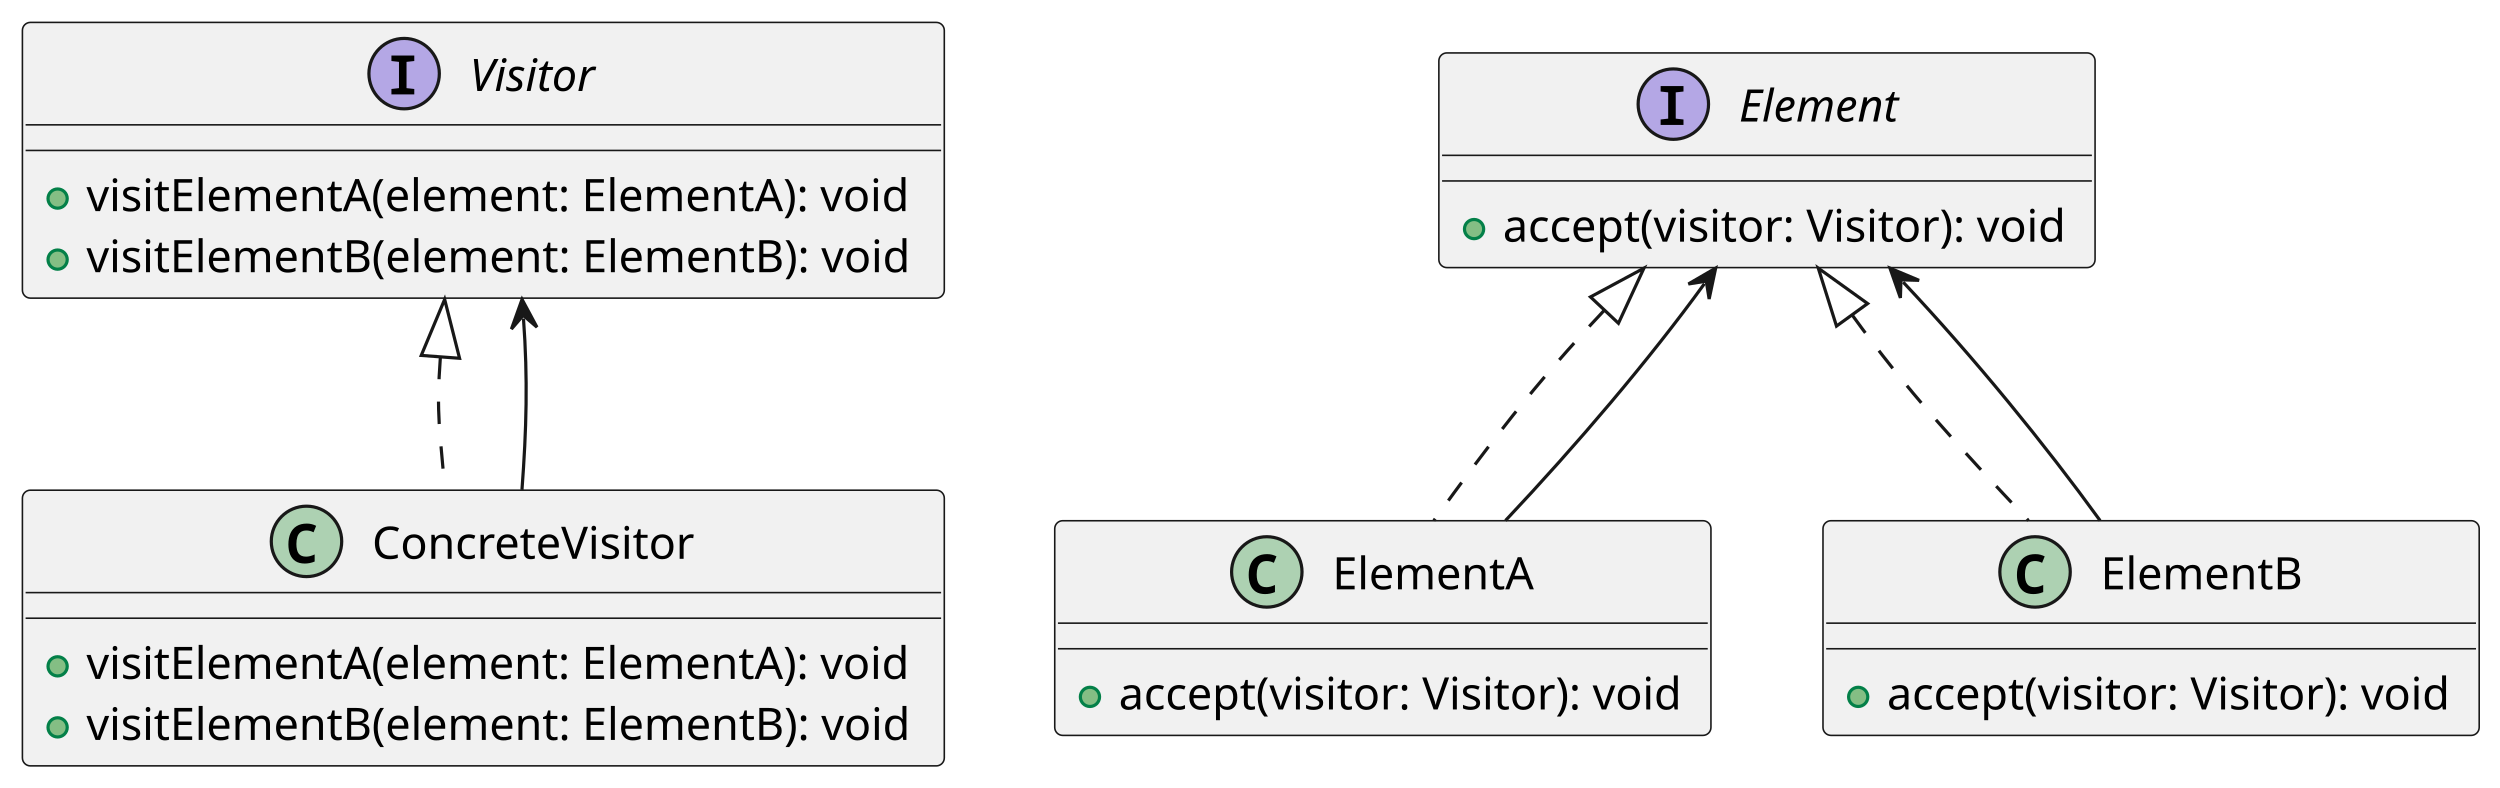
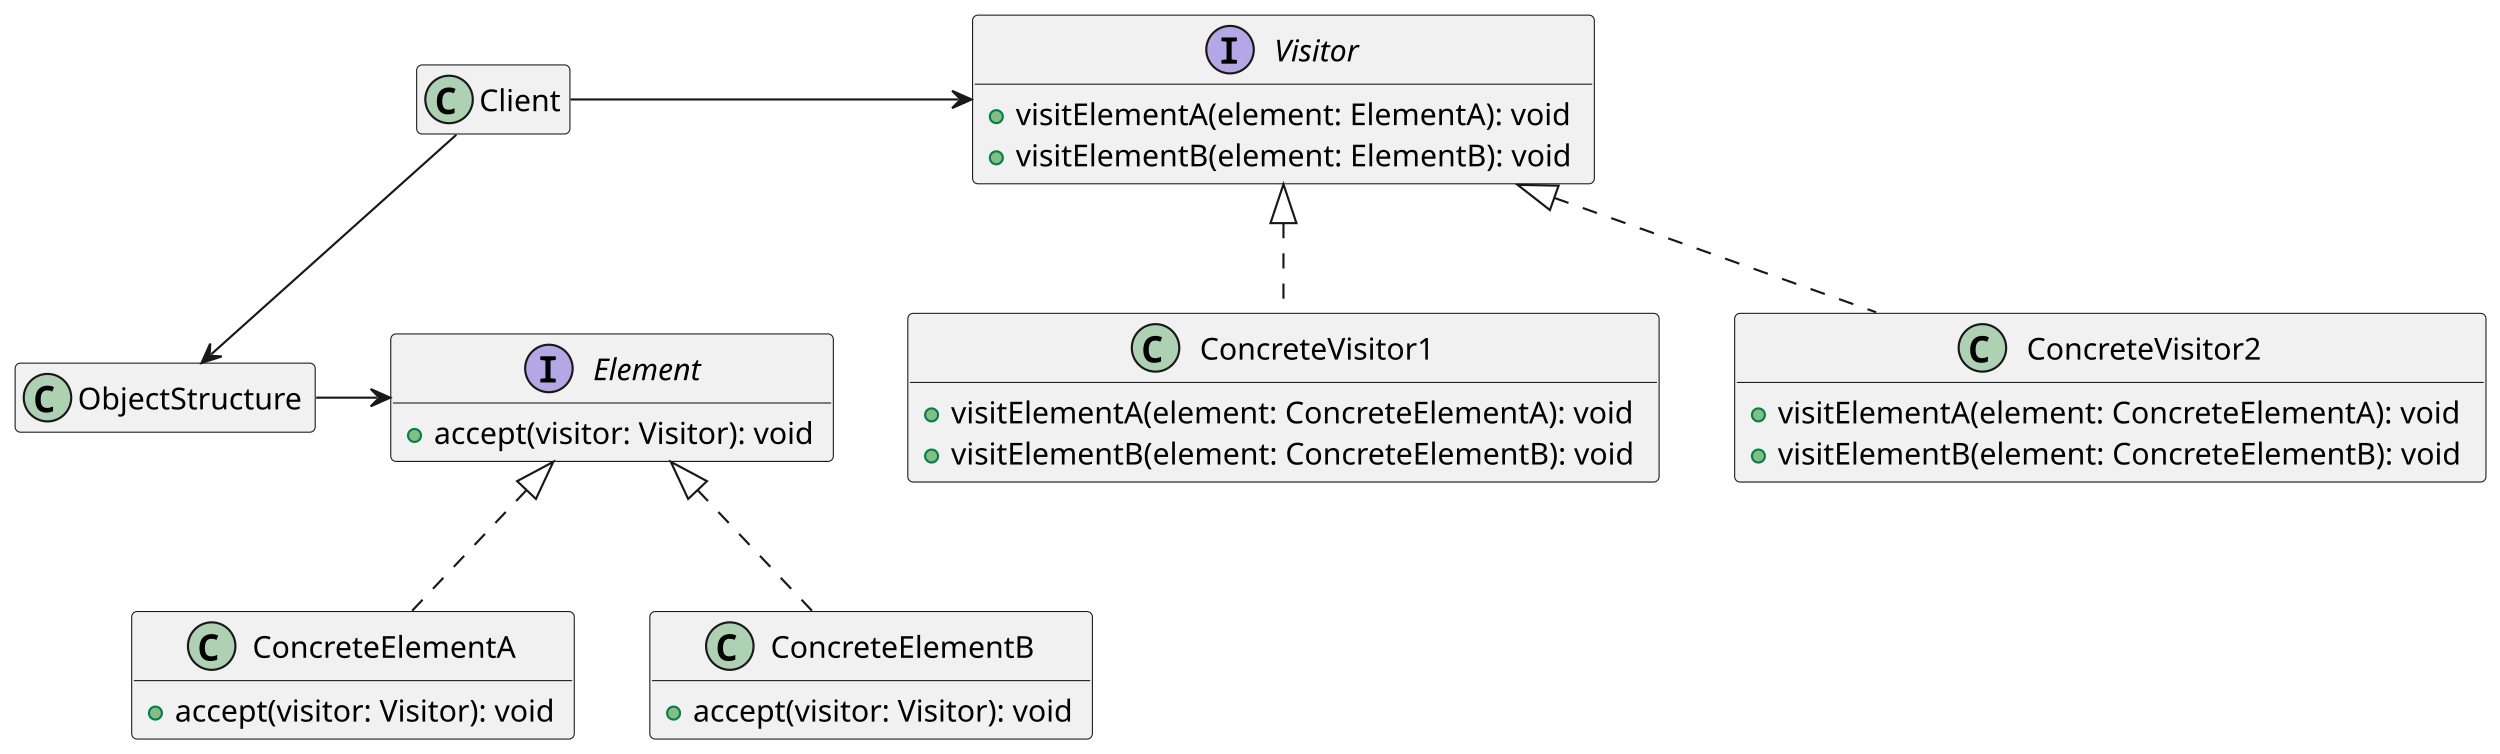
- <svg xmlns="http://www.w3.org/2000/svg" contentStyleType="text/css" height="246px" preserveAspectRatio="none" style="width:781px;height:246px;background:#FFFFFF;" version="1.1" viewBox="0 0 781 246" width="781px" zoomAndPan="magnify">
+ <svg xmlns="http://www.w3.org/2000/svg" contentStyleType="text/css" height="349px" preserveAspectRatio="none" style="width:1158px;height:349px;background:#FFFFFF;" version="1.1" viewBox="0 0 1158 349" width="1158px" zoomAndPan="magnify">
  <defs />
  <g>
    <g id="elem_Visitor">
-       <rect codeLine="1" fill="#F1F1F1" height="86.136" id="Visitor" rx="2.5" ry="2.5" style="stroke:#181818;stroke-width:0.5;" width="288" x="7" y="7" />
-       <ellipse cx="126.25" cy="23" fill="#B4A7E5" rx="11" ry="11" style="stroke:#181818;stroke-width:1.0;" />
-       <path d="M122.281,29.5 L122.281,27.797 L124.641,27.531 L124.641,19.328 L122.281,19.062 L122.281,17.359 L129.422,17.359 L129.422,19.062 L127,19.328 L127,27.531 L129.422,27.797 L129.422,29.5 L122.281,29.5 Z " fill="#000000" />
-       <text fill="#000000" font-family="sans-serif" font-size="14" font-style="italic" lengthAdjust="spacing" textLength="41" x="146.75" y="28.432">Visitor</text>
-       <line style="stroke:#181818;stroke-width:0.5;" x1="8" x2="294" y1="39" y2="39" />
-       <line style="stroke:#181818;stroke-width:0.5;" x1="8" x2="294" y1="47" y2="47" />
-       <ellipse cx="18" cy="62.034" fill="#84BE84" rx="3" ry="3" style="stroke:#038048;stroke-width:1.0;" />
-       <text fill="#000000" font-family="sans-serif" font-size="14" lengthAdjust="spacing" textLength="262" x="27" y="65.966">visitElementA(element: ElementA): void</text>
-       <ellipse cx="18" cy="81.102" fill="#84BE84" rx="3" ry="3" style="stroke:#038048;stroke-width:1.0;" />
-       <text fill="#000000" font-family="sans-serif" font-size="14" lengthAdjust="spacing" textLength="262" x="27" y="85.034">visitElementB(element: ElementB): void</text>
+       <rect codeLine="3" fill="#F1F1F1" height="78.136" id="Visitor" rx="2.5" ry="2.5" style="stroke:#181818;stroke-width:0.5;" width="288" x="450.5" y="7" />
+       <ellipse cx="569.75" cy="23" fill="#B4A7E5" rx="11" ry="11" style="stroke:#181818;stroke-width:1.0;" />
+       <path d="M565.781,29.5 L565.781,27.797 L568.141,27.531 L568.141,19.328 L565.781,19.062 L565.781,17.359 L572.922,17.359 L572.922,19.062 L570.5,19.328 L570.5,27.531 L572.922,27.797 L572.922,29.5 L565.781,29.5 Z " fill="#000000" />
+       <text fill="#000000" font-family="sans-serif" font-size="14" font-style="italic" lengthAdjust="spacing" textLength="41" x="590.25" y="28.432">Visitor</text>
+       <line style="stroke:#181818;stroke-width:0.5;" x1="451.5" x2="737.5" y1="39" y2="39" />
+       <ellipse cx="461.5" cy="54.034" fill="#84BE84" rx="3" ry="3" style="stroke:#038048;stroke-width:1.0;" />
+       <text fill="#000000" font-family="sans-serif" font-size="14" lengthAdjust="spacing" textLength="262" x="470.5" y="57.966">visitElementA(element: ElementA): void</text>
+       <ellipse cx="461.5" cy="73.102" fill="#84BE84" rx="3" ry="3" style="stroke:#038048;stroke-width:1.0;" />
+       <text fill="#000000" font-family="sans-serif" font-size="14" lengthAdjust="spacing" textLength="262" x="470.5" y="77.034">visitElementB(element: ElementB): void</text>
    </g>
    <g id="elem_Element">
-       <rect codeLine="6" fill="#F1F1F1" height="67.068" id="Element" rx="2.5" ry="2.5" style="stroke:#181818;stroke-width:0.5;" width="205" x="449.5" y="16.53" />
-       <ellipse cx="522.75" cy="32.53" fill="#B4A7E5" rx="11" ry="11" style="stroke:#181818;stroke-width:1.0;" />
-       <path d="M518.781,39.03 L518.781,37.327 L521.141,37.061 L521.141,28.858 L518.781,28.593 L518.781,26.889 L525.922,26.889 L525.922,28.593 L523.5,28.858 L523.5,37.061 L525.922,37.327 L525.922,39.03 L518.781,39.03 Z " fill="#000000" />
-       <text fill="#000000" font-family="sans-serif" font-size="14" font-style="italic" lengthAdjust="spacing" textLength="50" x="543.25" y="37.962">Element</text>
-       <line style="stroke:#181818;stroke-width:0.5;" x1="450.5" x2="653.5" y1="48.53" y2="48.53" />
-       <line style="stroke:#181818;stroke-width:0.5;" x1="450.5" x2="653.5" y1="56.53" y2="56.53" />
-       <ellipse cx="460.5" cy="71.564" fill="#84BE84" rx="3" ry="3" style="stroke:#038048;stroke-width:1.0;" />
-       <text fill="#000000" font-family="sans-serif" font-size="14" lengthAdjust="spacing" textLength="179" x="469.5" y="75.496">accept(visitor: Visitor): void</text>
+       <rect codeLine="8" fill="#F1F1F1" height="59.068" id="Element" rx="2.5" ry="2.5" style="stroke:#181818;stroke-width:0.5;" width="205" x="181" y="154.67" />
+       <ellipse cx="254.25" cy="170.67" fill="#B4A7E5" rx="11" ry="11" style="stroke:#181818;stroke-width:1.0;" />
+       <path d="M250.281,177.17 L250.281,175.467 L252.641,175.201 L252.641,166.998 L250.281,166.732 L250.281,165.029 L257.422,165.029 L257.422,166.732 L255,166.998 L255,175.201 L257.422,175.467 L257.422,177.17 L250.281,177.17 Z " fill="#000000" />
+       <text fill="#000000" font-family="sans-serif" font-size="14" font-style="italic" lengthAdjust="spacing" textLength="50" x="274.75" y="176.102">Element</text>
+       <line style="stroke:#181818;stroke-width:0.5;" x1="182" x2="385" y1="186.67" y2="186.67" />
+       <ellipse cx="192" cy="201.704" fill="#84BE84" rx="3" ry="3" style="stroke:#038048;stroke-width:1.0;" />
+       <text fill="#000000" font-family="sans-serif" font-size="14" lengthAdjust="spacing" textLength="179" x="201" y="205.636">accept(visitor: Visitor): void</text>
    </g>
-     <g id="elem_ConcreteVisitor">
-       <rect codeLine="10" fill="#F1F1F1" height="86.136" id="ConcreteVisitor" rx="2.5" ry="2.5" style="stroke:#181818;stroke-width:0.5;" width="288" x="7" y="153.13" />
-       <ellipse cx="95.75" cy="169.13" fill="#ADD1B2" rx="11" ry="11" style="stroke:#181818;stroke-width:1.0;" />
-       <path d="M95.219,176.052 Q93.469,176.052 92.328,175.317 Q91.203,174.567 90.641,173.224 Q90.094,171.864 90.094,170.067 Q90.094,168.036 90.75,166.583 Q91.406,165.13 92.688,164.349 Q93.969,163.567 95.844,163.567 Q96.734,163.567 97.406,163.755 Q98.078,163.927 98.766,164.271 L97.953,166.286 Q97.328,165.974 96.781,165.849 Q96.25,165.724 95.766,165.724 Q94.594,165.724 93.891,166.255 Q93.188,166.786 92.891,167.739 Q92.594,168.692 92.594,169.958 Q92.594,171.974 93.312,172.942 Q94.031,173.896 95.625,173.896 Q96.219,173.896 96.844,173.739 Q97.469,173.583 98.297,173.208 L98.297,175.427 Q97.562,175.739 96.766,175.896 Q95.984,176.052 95.219,176.052 Z " fill="#000000" />
-       <text fill="#000000" font-family="sans-serif" font-size="14" lengthAdjust="spacing" textLength="102" x="116.25" y="174.562">ConcreteVisitor</text>
-       <line style="stroke:#181818;stroke-width:0.5;" x1="8" x2="294" y1="185.13" y2="185.13" />
-       <line style="stroke:#181818;stroke-width:0.5;" x1="8" x2="294" y1="193.13" y2="193.13" />
-       <ellipse cx="18" cy="208.164" fill="#84BE84" rx="3" ry="3" style="stroke:#038048;stroke-width:1.0;" />
-       <text fill="#000000" font-family="sans-serif" font-size="14" lengthAdjust="spacing" textLength="262" x="27" y="212.096">visitElementA(element: ElementA): void</text>
-       <ellipse cx="18" cy="227.232" fill="#84BE84" rx="3" ry="3" style="stroke:#038048;stroke-width:1.0;" />
-       <text fill="#000000" font-family="sans-serif" font-size="14" lengthAdjust="spacing" textLength="262" x="27" y="231.164">visitElementB(element: ElementB): void</text>
+     <g id="elem_ConcreteVisitor1">
+       <rect codeLine="12" fill="#F1F1F1" height="78.136" id="ConcreteVisitor1" rx="2.5" ry="2.5" style="stroke:#181818;stroke-width:0.5;" width="348" x="420.5" y="145.14" />
+       <ellipse cx="535.25" cy="161.14" fill="#ADD1B2" rx="11" ry="11" style="stroke:#181818;stroke-width:1.0;" />
+       <path d="M534.719,168.062 Q532.969,168.062 531.828,167.327 Q530.703,166.577 530.141,165.234 Q529.594,163.874 529.594,162.077 Q529.594,160.046 530.25,158.593 Q530.906,157.14 532.188,156.359 Q533.469,155.577 535.344,155.577 Q536.234,155.577 536.906,155.765 Q537.578,155.937 538.266,156.281 L537.453,158.296 Q536.828,157.984 536.281,157.859 Q535.75,157.734 535.266,157.734 Q534.094,157.734 533.391,158.265 Q532.688,158.796 532.391,159.749 Q532.094,160.702 532.094,161.968 Q532.094,163.984 532.812,164.952 Q533.531,165.906 535.125,165.906 Q535.719,165.906 536.344,165.749 Q536.969,165.593 537.797,165.218 L537.797,167.437 Q537.062,167.749 536.266,167.906 Q535.484,168.062 534.719,168.062 Z " fill="#000000" />
+       <text fill="#000000" font-family="sans-serif" font-size="14" lengthAdjust="spacing" textLength="110" x="555.75" y="166.572">ConcreteVisitor1</text>
+       <line style="stroke:#181818;stroke-width:0.5;" x1="421.5" x2="767.5" y1="177.14" y2="177.14" />
+       <ellipse cx="431.5" cy="192.174" fill="#84BE84" rx="3" ry="3" style="stroke:#038048;stroke-width:1.0;" />
+       <text fill="#000000" font-family="sans-serif" font-size="14" lengthAdjust="spacing" textLength="322" x="440.5" y="196.106">visitElementA(element: ConcreteElementA): void</text>
+       <ellipse cx="431.5" cy="211.242" fill="#84BE84" rx="3" ry="3" style="stroke:#038048;stroke-width:1.0;" />
+       <text fill="#000000" font-family="sans-serif" font-size="14" lengthAdjust="spacing" textLength="322" x="440.5" y="215.174">visitElementB(element: ConcreteElementB): void</text>
    </g>
-     <g id="elem_ElementA">
-       <rect codeLine="15" fill="#F1F1F1" height="67.068" id="ElementA" rx="2.5" ry="2.5" style="stroke:#181818;stroke-width:0.5;" width="205" x="329.5" y="162.67" />
-       <ellipse cx="395.75" cy="178.67" fill="#ADD1B2" rx="11" ry="11" style="stroke:#181818;stroke-width:1.0;" />
-       <path d="M395.219,185.592 Q393.469,185.592 392.328,184.857 Q391.203,184.107 390.641,182.764 Q390.094,181.404 390.094,179.607 Q390.094,177.576 390.75,176.123 Q391.406,174.67 392.688,173.889 Q393.969,173.107 395.844,173.107 Q396.734,173.107 397.406,173.295 Q398.078,173.467 398.766,173.811 L397.953,175.826 Q397.328,175.514 396.781,175.389 Q396.25,175.264 395.766,175.264 Q394.594,175.264 393.891,175.795 Q393.188,176.326 392.891,177.279 Q392.594,178.232 392.594,179.498 Q392.594,181.514 393.312,182.482 Q394.031,183.436 395.625,183.436 Q396.219,183.436 396.844,183.279 Q397.469,183.123 398.297,182.748 L398.297,184.967 Q397.562,185.279 396.766,185.436 Q395.984,185.592 395.219,185.592 Z " fill="#000000" />
-       <text fill="#000000" font-family="sans-serif" font-size="14" lengthAdjust="spacing" textLength="64" x="416.25" y="184.102">ElementA</text>
-       <line style="stroke:#181818;stroke-width:0.5;" x1="330.5" x2="533.5" y1="194.67" y2="194.67" />
-       <line style="stroke:#181818;stroke-width:0.5;" x1="330.5" x2="533.5" y1="202.67" y2="202.67" />
-       <ellipse cx="340.5" cy="217.704" fill="#84BE84" rx="3" ry="3" style="stroke:#038048;stroke-width:1.0;" />
-       <text fill="#000000" font-family="sans-serif" font-size="14" lengthAdjust="spacing" textLength="179" x="349.5" y="221.636">accept(visitor: Visitor): void</text>
+     <g id="elem_ConcreteVisitor2">
+       <rect codeLine="16" fill="#F1F1F1" height="78.136" id="ConcreteVisitor2" rx="2.5" ry="2.5" style="stroke:#181818;stroke-width:0.5;" width="348" x="803.5" y="145.14" />
+       <ellipse cx="918.25" cy="161.14" fill="#ADD1B2" rx="11" ry="11" style="stroke:#181818;stroke-width:1.0;" />
+       <path d="M917.719,168.062 Q915.969,168.062 914.828,167.327 Q913.703,166.577 913.141,165.234 Q912.594,163.874 912.594,162.077 Q912.594,160.046 913.25,158.593 Q913.906,157.14 915.188,156.359 Q916.469,155.577 918.344,155.577 Q919.234,155.577 919.906,155.765 Q920.578,155.937 921.266,156.281 L920.453,158.296 Q919.828,157.984 919.281,157.859 Q918.75,157.734 918.266,157.734 Q917.094,157.734 916.391,158.265 Q915.688,158.796 915.391,159.749 Q915.094,160.702 915.094,161.968 Q915.094,163.984 915.812,164.952 Q916.531,165.906 918.125,165.906 Q918.719,165.906 919.344,165.749 Q919.969,165.593 920.797,165.218 L920.797,167.437 Q920.062,167.749 919.266,167.906 Q918.484,168.062 917.719,168.062 Z " fill="#000000" />
+       <text fill="#000000" font-family="sans-serif" font-size="14" lengthAdjust="spacing" textLength="110" x="938.75" y="166.572">ConcreteVisitor2</text>
+       <line style="stroke:#181818;stroke-width:0.5;" x1="804.5" x2="1150.5" y1="177.14" y2="177.14" />
+       <ellipse cx="814.5" cy="192.174" fill="#84BE84" rx="3" ry="3" style="stroke:#038048;stroke-width:1.0;" />
+       <text fill="#000000" font-family="sans-serif" font-size="14" lengthAdjust="spacing" textLength="322" x="823.5" y="196.106">visitElementA(element: ConcreteElementA): void</text>
+       <ellipse cx="814.5" cy="211.242" fill="#84BE84" rx="3" ry="3" style="stroke:#038048;stroke-width:1.0;" />
+       <text fill="#000000" font-family="sans-serif" font-size="14" lengthAdjust="spacing" textLength="322" x="823.5" y="215.174">visitElementB(element: ConcreteElementB): void</text>
    </g>
-     <g id="elem_ElementB">
-       <rect codeLine="19" fill="#F1F1F1" height="67.068" id="ElementB" rx="2.5" ry="2.5" style="stroke:#181818;stroke-width:0.5;" width="205" x="569.5" y="162.67" />
-       <ellipse cx="635.75" cy="178.67" fill="#ADD1B2" rx="11" ry="11" style="stroke:#181818;stroke-width:1.0;" />
-       <path d="M635.219,185.592 Q633.469,185.592 632.328,184.857 Q631.203,184.107 630.641,182.764 Q630.094,181.404 630.094,179.607 Q630.094,177.576 630.75,176.123 Q631.406,174.67 632.688,173.889 Q633.969,173.107 635.844,173.107 Q636.734,173.107 637.406,173.295 Q638.078,173.467 638.766,173.811 L637.953,175.826 Q637.328,175.514 636.781,175.389 Q636.25,175.264 635.766,175.264 Q634.594,175.264 633.891,175.795 Q633.188,176.326 632.891,177.279 Q632.594,178.232 632.594,179.498 Q632.594,181.514 633.312,182.482 Q634.031,183.436 635.625,183.436 Q636.219,183.436 636.844,183.279 Q637.469,183.123 638.297,182.748 L638.297,184.967 Q637.562,185.279 636.766,185.436 Q635.984,185.592 635.219,185.592 Z " fill="#000000" />
-       <text fill="#000000" font-family="sans-serif" font-size="14" lengthAdjust="spacing" textLength="64" x="656.25" y="184.102">ElementB</text>
-       <line style="stroke:#181818;stroke-width:0.5;" x1="570.5" x2="773.5" y1="194.67" y2="194.67" />
-       <line style="stroke:#181818;stroke-width:0.5;" x1="570.5" x2="773.5" y1="202.67" y2="202.67" />
-       <ellipse cx="580.5" cy="217.704" fill="#84BE84" rx="3" ry="3" style="stroke:#038048;stroke-width:1.0;" />
-       <text fill="#000000" font-family="sans-serif" font-size="14" lengthAdjust="spacing" textLength="179" x="589.5" y="221.636">accept(visitor: Visitor): void</text>
+     <g id="elem_ConcreteElementA">
+       <rect codeLine="21" fill="#F1F1F1" height="59.068" id="ConcreteElementA" rx="2.5" ry="2.5" style="stroke:#181818;stroke-width:0.5;" width="205" x="61" y="283.27" />
+       <ellipse cx="98.05" cy="299.27" fill="#ADD1B2" rx="11" ry="11" style="stroke:#181818;stroke-width:1.0;" />
+       <path d="M97.519,306.192 Q95.769,306.192 94.628,305.457 Q93.503,304.707 92.941,303.364 Q92.394,302.004 92.394,300.207 Q92.394,298.176 93.05,296.723 Q93.706,295.27 94.987,294.489 Q96.269,293.707 98.144,293.707 Q99.034,293.707 99.706,293.895 Q100.378,294.067 101.066,294.411 L100.253,296.426 Q99.628,296.114 99.081,295.989 Q98.55,295.864 98.066,295.864 Q96.894,295.864 96.191,296.395 Q95.487,296.926 95.191,297.879 Q94.894,298.832 94.894,300.098 Q94.894,302.114 95.612,303.082 Q96.331,304.036 97.925,304.036 Q98.519,304.036 99.144,303.879 Q99.769,303.723 100.597,303.348 L100.597,305.567 Q99.862,305.879 99.066,306.036 Q98.284,306.192 97.519,306.192 Z " fill="#000000" />
+       <text fill="#000000" font-family="sans-serif" font-size="14" lengthAdjust="spacing" textLength="124" x="116.95" y="304.702">ConcreteElementA</text>
+       <line style="stroke:#181818;stroke-width:0.5;" x1="62" x2="265" y1="315.27" y2="315.27" />
+       <ellipse cx="72" cy="330.304" fill="#84BE84" rx="3" ry="3" style="stroke:#038048;stroke-width:1.0;" />
+       <text fill="#000000" font-family="sans-serif" font-size="14" lengthAdjust="spacing" textLength="179" x="81" y="334.236">accept(visitor: Visitor): void</text>
    </g>
-     <g id="link_Visitor_ConcreteVisitor">
-       <path d="M137.581,111.481 C136.191,130.251 137.53,134.31 138.94,153.04 " fill="none" id="Visitor-backto-ConcreteVisitor" style="stroke:#181818;stroke-width:1.0;stroke-dasharray:7.0,7.0;" />
-       <polygon fill="none" points="138.91,93.53,131.597,111.038,143.564,111.924,138.91,93.53" style="stroke:#181818;stroke-width:1.0;" />
+     <g id="elem_ConcreteElementB">
+       <rect codeLine="25" fill="#F1F1F1" height="59.068" id="ConcreteElementB" rx="2.5" ry="2.5" style="stroke:#181818;stroke-width:0.5;" width="205" x="301" y="283.27" />
+       <ellipse cx="338.05" cy="299.27" fill="#ADD1B2" rx="11" ry="11" style="stroke:#181818;stroke-width:1.0;" />
+       <path d="M337.519,306.192 Q335.769,306.192 334.628,305.457 Q333.503,304.707 332.941,303.364 Q332.394,302.004 332.394,300.207 Q332.394,298.176 333.05,296.723 Q333.706,295.27 334.988,294.489 Q336.269,293.707 338.144,293.707 Q339.034,293.707 339.706,293.895 Q340.378,294.067 341.066,294.411 L340.253,296.426 Q339.628,296.114 339.081,295.989 Q338.55,295.864 338.066,295.864 Q336.894,295.864 336.191,296.395 Q335.488,296.926 335.191,297.879 Q334.894,298.832 334.894,300.098 Q334.894,302.114 335.613,303.082 Q336.331,304.036 337.925,304.036 Q338.519,304.036 339.144,303.879 Q339.769,303.723 340.597,303.348 L340.597,305.567 Q339.863,305.879 339.066,306.036 Q338.284,306.192 337.519,306.192 Z " fill="#000000" />
+       <text fill="#000000" font-family="sans-serif" font-size="14" lengthAdjust="spacing" textLength="124" x="356.95" y="304.702">ConcreteElementB</text>
+       <line style="stroke:#181818;stroke-width:0.5;" x1="302" x2="505" y1="315.27" y2="315.27" />
+       <ellipse cx="312" cy="330.304" fill="#84BE84" rx="3" ry="3" style="stroke:#038048;stroke-width:1.0;" />
+       <text fill="#000000" font-family="sans-serif" font-size="14" lengthAdjust="spacing" textLength="179" x="321" y="334.236">accept(visitor: Visitor): void</text>
    </g>
-     <g id="link_ConcreteVisitor_Visitor">
-       <path codeLine="25" d="M163.06,153.04 C164.47,134.31 164.923,118.284 163.533,99.514 " fill="none" id="ConcreteVisitor-to-Visitor" style="stroke:#181818;stroke-width:1.0;" />
-       <polygon fill="#181818" points="163.09,93.53,159.766,102.801,163.459,98.516,167.744,102.21,163.09,93.53" style="stroke:#181818;stroke-width:1.0;" />
+     <g id="elem_ObjectStructure">
+       <rect codeLine="28" fill="#F1F1F1" height="32" id="ObjectStructure" rx="2.5" ry="2.5" style="stroke:#181818;stroke-width:0.5;" width="139" x="7" y="168.2" />
+       <ellipse cx="22" cy="184.2" fill="#ADD1B2" rx="11" ry="11" style="stroke:#181818;stroke-width:1.0;" />
+       <path d="M21.469,191.122 Q19.719,191.122 18.578,190.387 Q17.453,189.637 16.891,188.294 Q16.344,186.934 16.344,185.137 Q16.344,183.106 17,181.653 Q17.656,180.2 18.938,179.419 Q20.219,178.637 22.094,178.637 Q22.984,178.637 23.656,178.825 Q24.328,178.997 25.016,179.341 L24.203,181.356 Q23.578,181.044 23.031,180.919 Q22.5,180.794 22.016,180.794 Q20.844,180.794 20.141,181.325 Q19.438,181.856 19.141,182.809 Q18.844,183.762 18.844,185.028 Q18.844,187.044 19.562,188.012 Q20.281,188.966 21.875,188.966 Q22.469,188.966 23.094,188.809 Q23.719,188.653 24.547,188.278 L24.547,190.497 Q23.812,190.809 23.016,190.966 Q22.234,191.122 21.469,191.122 Z " fill="#000000" />
+       <text fill="#000000" font-family="sans-serif" font-size="14" lengthAdjust="spacing" textLength="107" x="36" y="189.632">ObjectStructure</text>
    </g>
-     <g id="link_Element_ElementA">
-       <path d="M501.231,96.876 C479.021,120.466 464.97,139.07 447.93,162.62 " fill="none" id="Element-backto-ElementA" style="stroke:#181818;stroke-width:1.0;stroke-dasharray:7.0,7.0;" />
-       <polygon fill="none" points="513.57,83.77,496.863,92.763,505.6,100.988,513.57,83.77" style="stroke:#181818;stroke-width:1.0;" />
+     <g id="elem_Client">
+       <rect codeLine="31" fill="#F1F1F1" height="32" id="Client" rx="2.5" ry="2.5" style="stroke:#181818;stroke-width:0.5;" width="71" x="193" y="30.07" />
+       <ellipse cx="208" cy="46.07" fill="#ADD1B2" rx="11" ry="11" style="stroke:#181818;stroke-width:1.0;" />
+       <path d="M207.469,52.992 Q205.719,52.992 204.578,52.258 Q203.453,51.508 202.891,50.164 Q202.344,48.804 202.344,47.008 Q202.344,44.976 203,43.523 Q203.656,42.07 204.938,41.289 Q206.219,40.508 208.094,40.508 Q208.984,40.508 209.656,40.695 Q210.328,40.867 211.016,41.211 L210.203,43.226 Q209.578,42.914 209.031,42.789 Q208.5,42.664 208.016,42.664 Q206.844,42.664 206.141,43.195 Q205.438,43.726 205.141,44.679 Q204.844,45.633 204.844,46.898 Q204.844,48.914 205.562,49.883 Q206.281,50.836 207.875,50.836 Q208.469,50.836 209.094,50.679 Q209.719,50.523 210.547,50.148 L210.547,52.367 Q209.812,52.679 209.016,52.836 Q208.234,52.992 207.469,52.992 Z " fill="#000000" />
+       <text fill="#000000" font-family="sans-serif" font-size="14" lengthAdjust="spacing" textLength="39" x="222" y="51.502">Client</text>
    </g>
-     <g id="link_ElementA_Element">
-       <path codeLine="23" d="M470.31,162.62 C492.5,139.07 515.383,112.221 532.453,88.631 " fill="none" id="ElementA-to-Element" style="stroke:#181818;stroke-width:1.0;" />
-       <polygon fill="#181818" points="535.97,83.77,527.453,88.716,533.039,87.821,533.934,93.406,535.97,83.77" style="stroke:#181818;stroke-width:1.0;" />
+     <g id="link_Visitor_ConcreteVisitor1">
+       <path d="M594.5,103.35 C594.5,121.91 594.5,126.15 594.5,144.74 " fill="none" id="Visitor-backto-ConcreteVisitor1" style="stroke:#181818;stroke-width:1.0;stroke-dasharray:7.0,7.0;" />
+       <polygon fill="none" points="594.5,85.35,588.5,103.35,600.5,103.35,594.5,85.35" style="stroke:#181818;stroke-width:1.0;" />
    </g>
-     <g id="link_Element_ElementB">
-       <path d="M578.582,98.353 C595.652,121.943 611.5,139.07 633.69,162.62 " fill="none" id="Element-backto-ElementB" style="stroke:#181818;stroke-width:1.0;stroke-dasharray:7.0,7.0;" />
-       <polygon fill="none" points="568.03,83.77,573.721,101.87,583.443,94.835,568.03,83.77" style="stroke:#181818;stroke-width:1.0;" />
+     <g id="link_Visitor_ConcreteVisitor2">
+       <path d="M719.93,91.65 C771.91,110.13 817.05,126.17 869.03,144.65 " fill="none" id="Visitor-backto-ConcreteVisitor2" style="stroke:#181818;stroke-width:1.0;stroke-dasharray:7.0,7.0;" />
+       <polygon fill="none" points="702.97,85.62,717.92,97.303,721.94,85.996,702.97,85.62" style="stroke:#181818;stroke-width:1.0;" />
    </g>
-     <g id="link_ElementB_Element">
-       <path codeLine="24" d="M656.07,162.62 C639.03,139.07 616.753,111.728 594.543,88.138 " fill="none" id="ElementB-to-Element" style="stroke:#181818;stroke-width:1.0;" />
-       <polygon fill="#181818" points="590.43,83.77,593.687,93.065,593.857,87.41,599.512,87.581,590.43,83.77" style="stroke:#181818;stroke-width:1.0;" />
+     <g id="link_Element_ConcreteElementA">
+       <path d="M243.887,226.994 C224.247,247.714 210.24,262.5 190.62,283.19 " fill="none" id="Element-backto-ConcreteElementA" style="stroke:#181818;stroke-width:1.0;stroke-dasharray:7.0,7.0;" />
+       <polygon fill="none" points="256.27,213.93,239.532,222.866,248.242,231.121,256.27,213.93" style="stroke:#181818;stroke-width:1.0;" />
+     </g>
+     <g id="link_Element_ConcreteElementB">
+       <path d="M323.113,226.994 C342.753,247.714 356.76,262.5 376.38,283.19 " fill="none" id="Element-backto-ConcreteElementB" style="stroke:#181818;stroke-width:1.0;stroke-dasharray:7.0,7.0;" />
+       <polygon fill="none" points="310.73,213.93,318.758,231.121,327.467,222.866,310.73,213.93" style="stroke:#181818;stroke-width:1.0;" />
+     </g>
+     <g id="link_ObjectStructure_Element">
+       <path codeLine="30" d="M146.44,184.2 C157.86,184.2 163.29,184.2 174.71,184.2 " fill="none" id="ObjectStructure-to-Element" style="stroke:#181818;stroke-width:1.0;" />
+       <polygon fill="#181818" points="180.71,184.2,171.71,180.2,175.71,184.2,171.71,188.2,180.71,184.2" style="stroke:#181818;stroke-width:1.0;" />
+     </g>
+     <g id="link_Client_Visitor">
+       <path codeLine="32" d="M264.24,46.07 C326.17,46.07 382.09,46.07 444.01,46.07 " fill="none" id="Client-to-Visitor" style="stroke:#181818;stroke-width:1.0;" />
+       <polygon fill="#181818" points="450.01,46.07,441.01,42.07,445.01,46.07,441.01,50.07,450.01,46.07" style="stroke:#181818;stroke-width:1.0;" />
+     </g>
+     <g id="link_Client_ObjectStructure">
+       <path codeLine="33" d="M211.36,62.42 C182.01,88.71 126.959,138.006 97.819,164.116 " fill="none" id="Client-to-ObjectStructure" style="stroke:#181818;stroke-width:1.0;" />
+       <polygon fill="#181818" points="93.35,168.12,102.722,165.093,97.074,164.783,97.384,159.135,93.35,168.12" style="stroke:#181818;stroke-width:1.0;" />
    </g>
  </g>
</svg>
